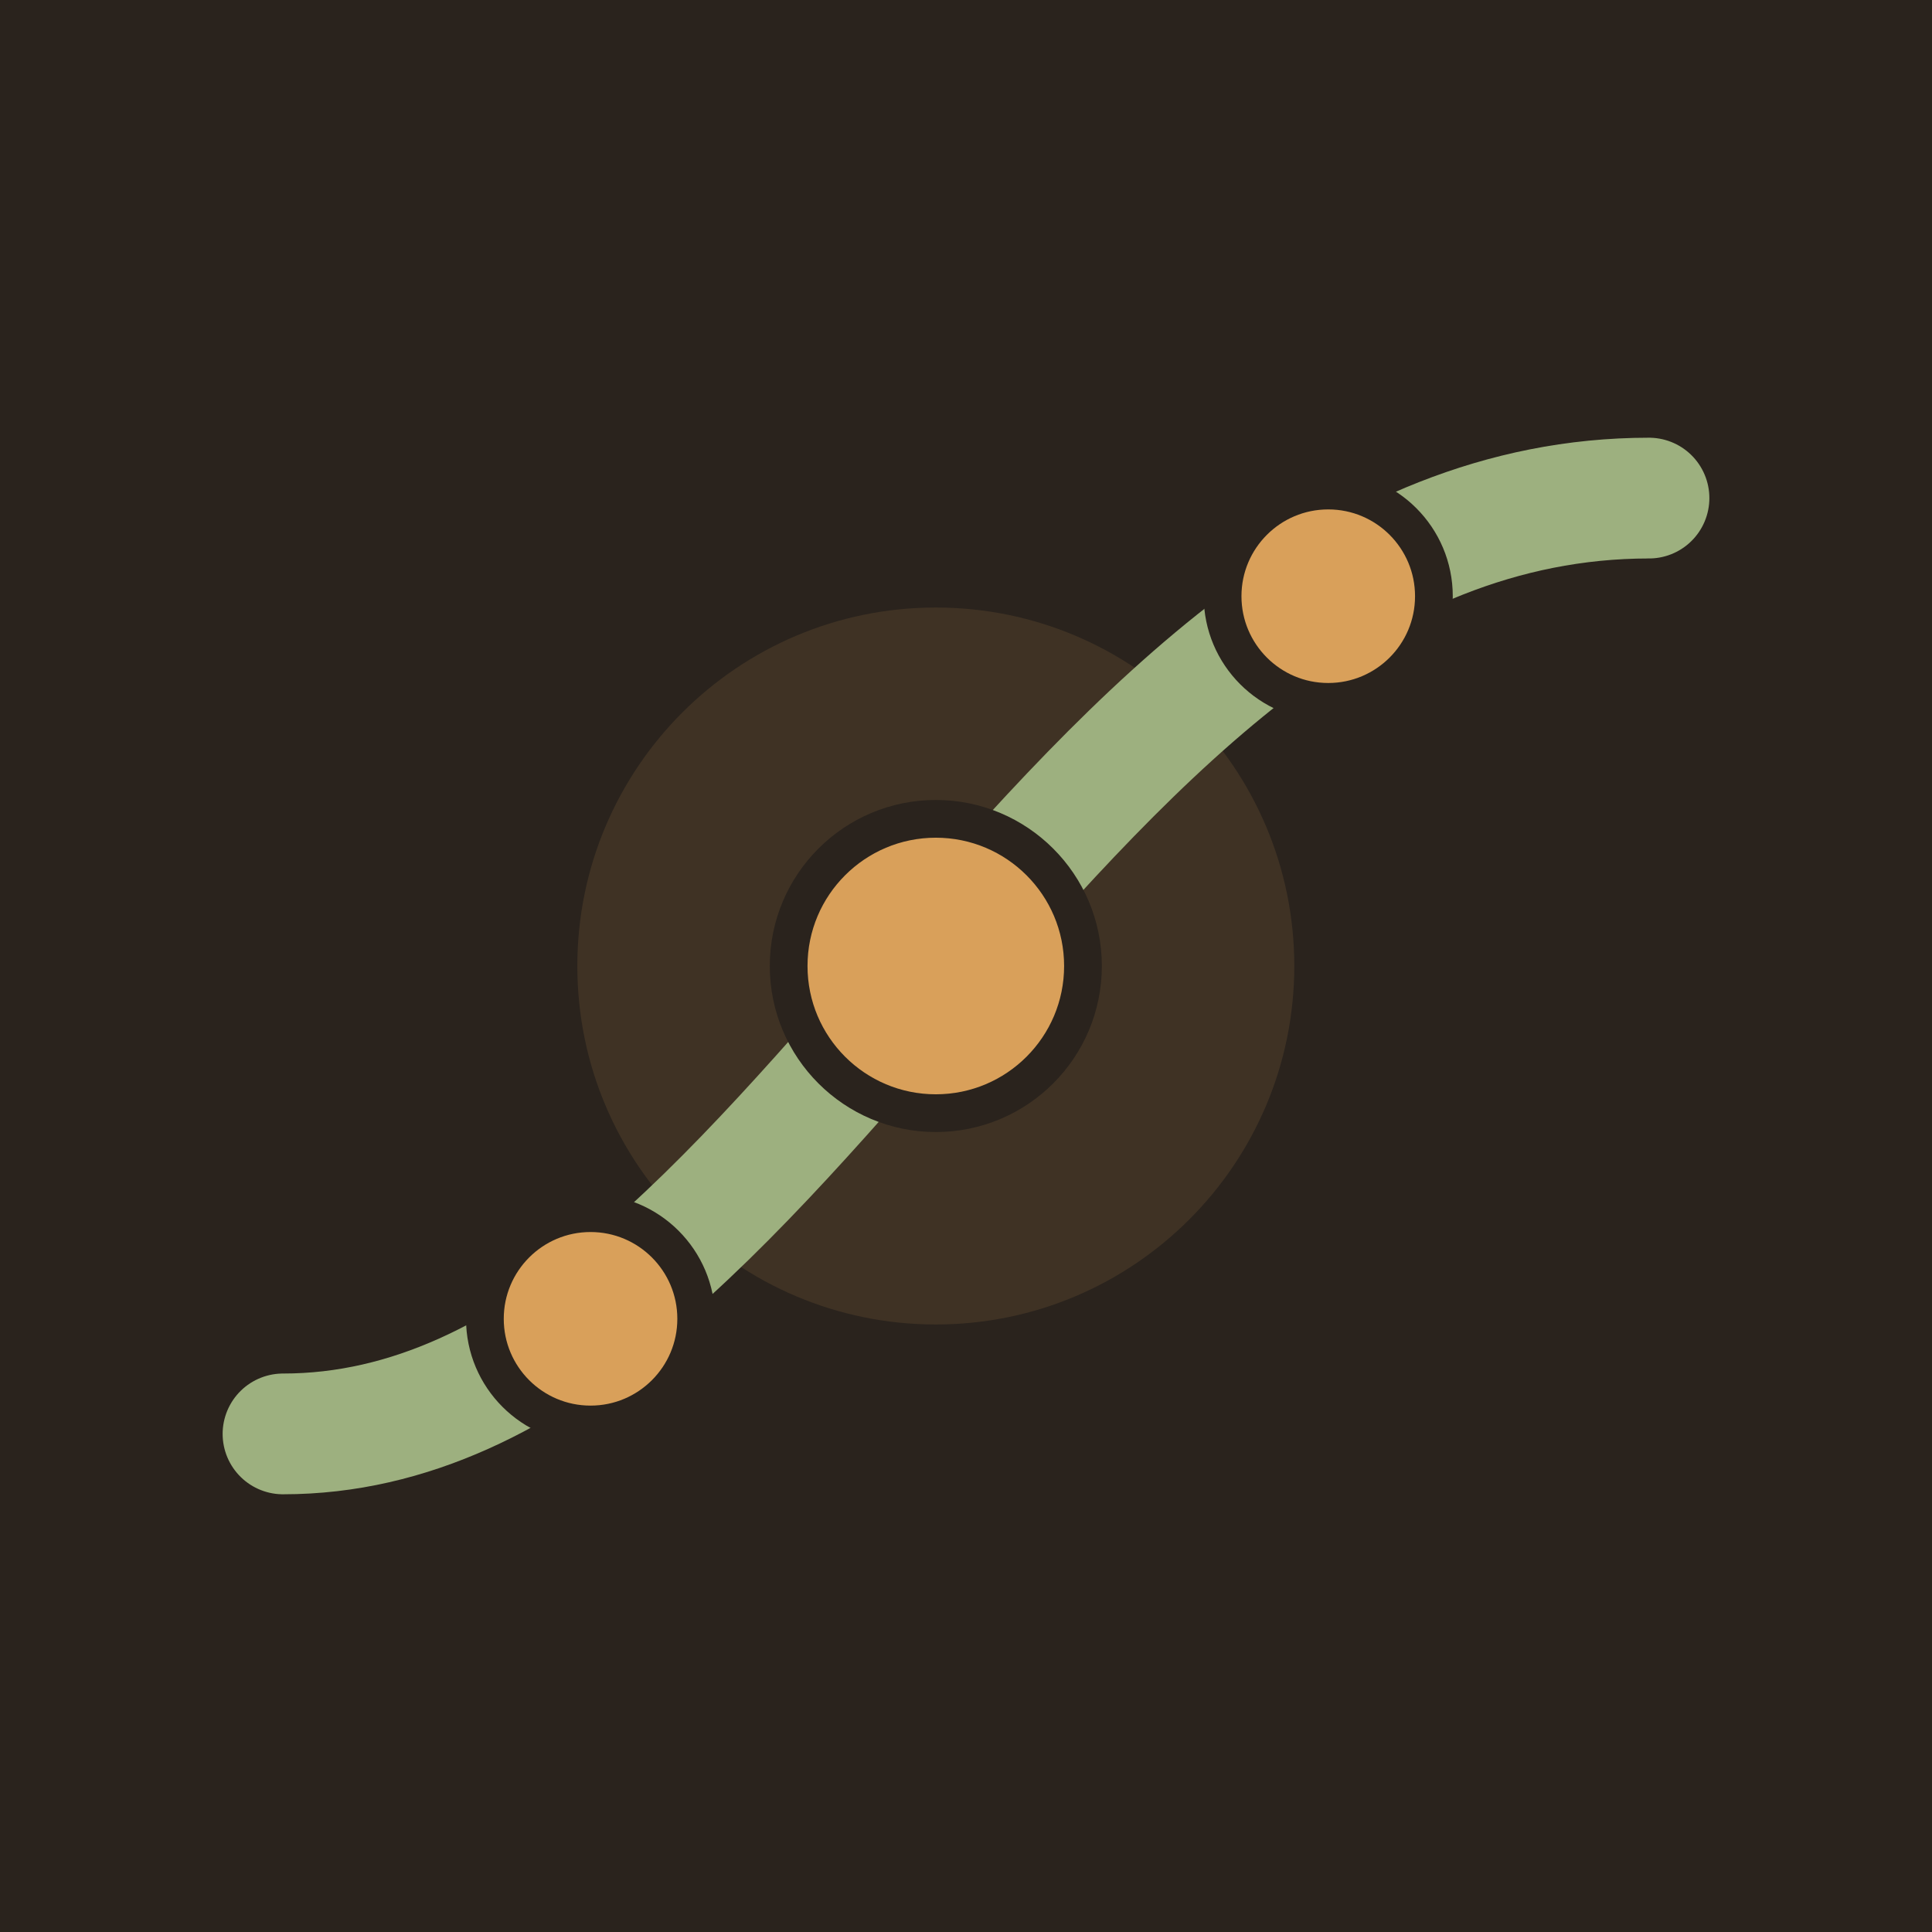
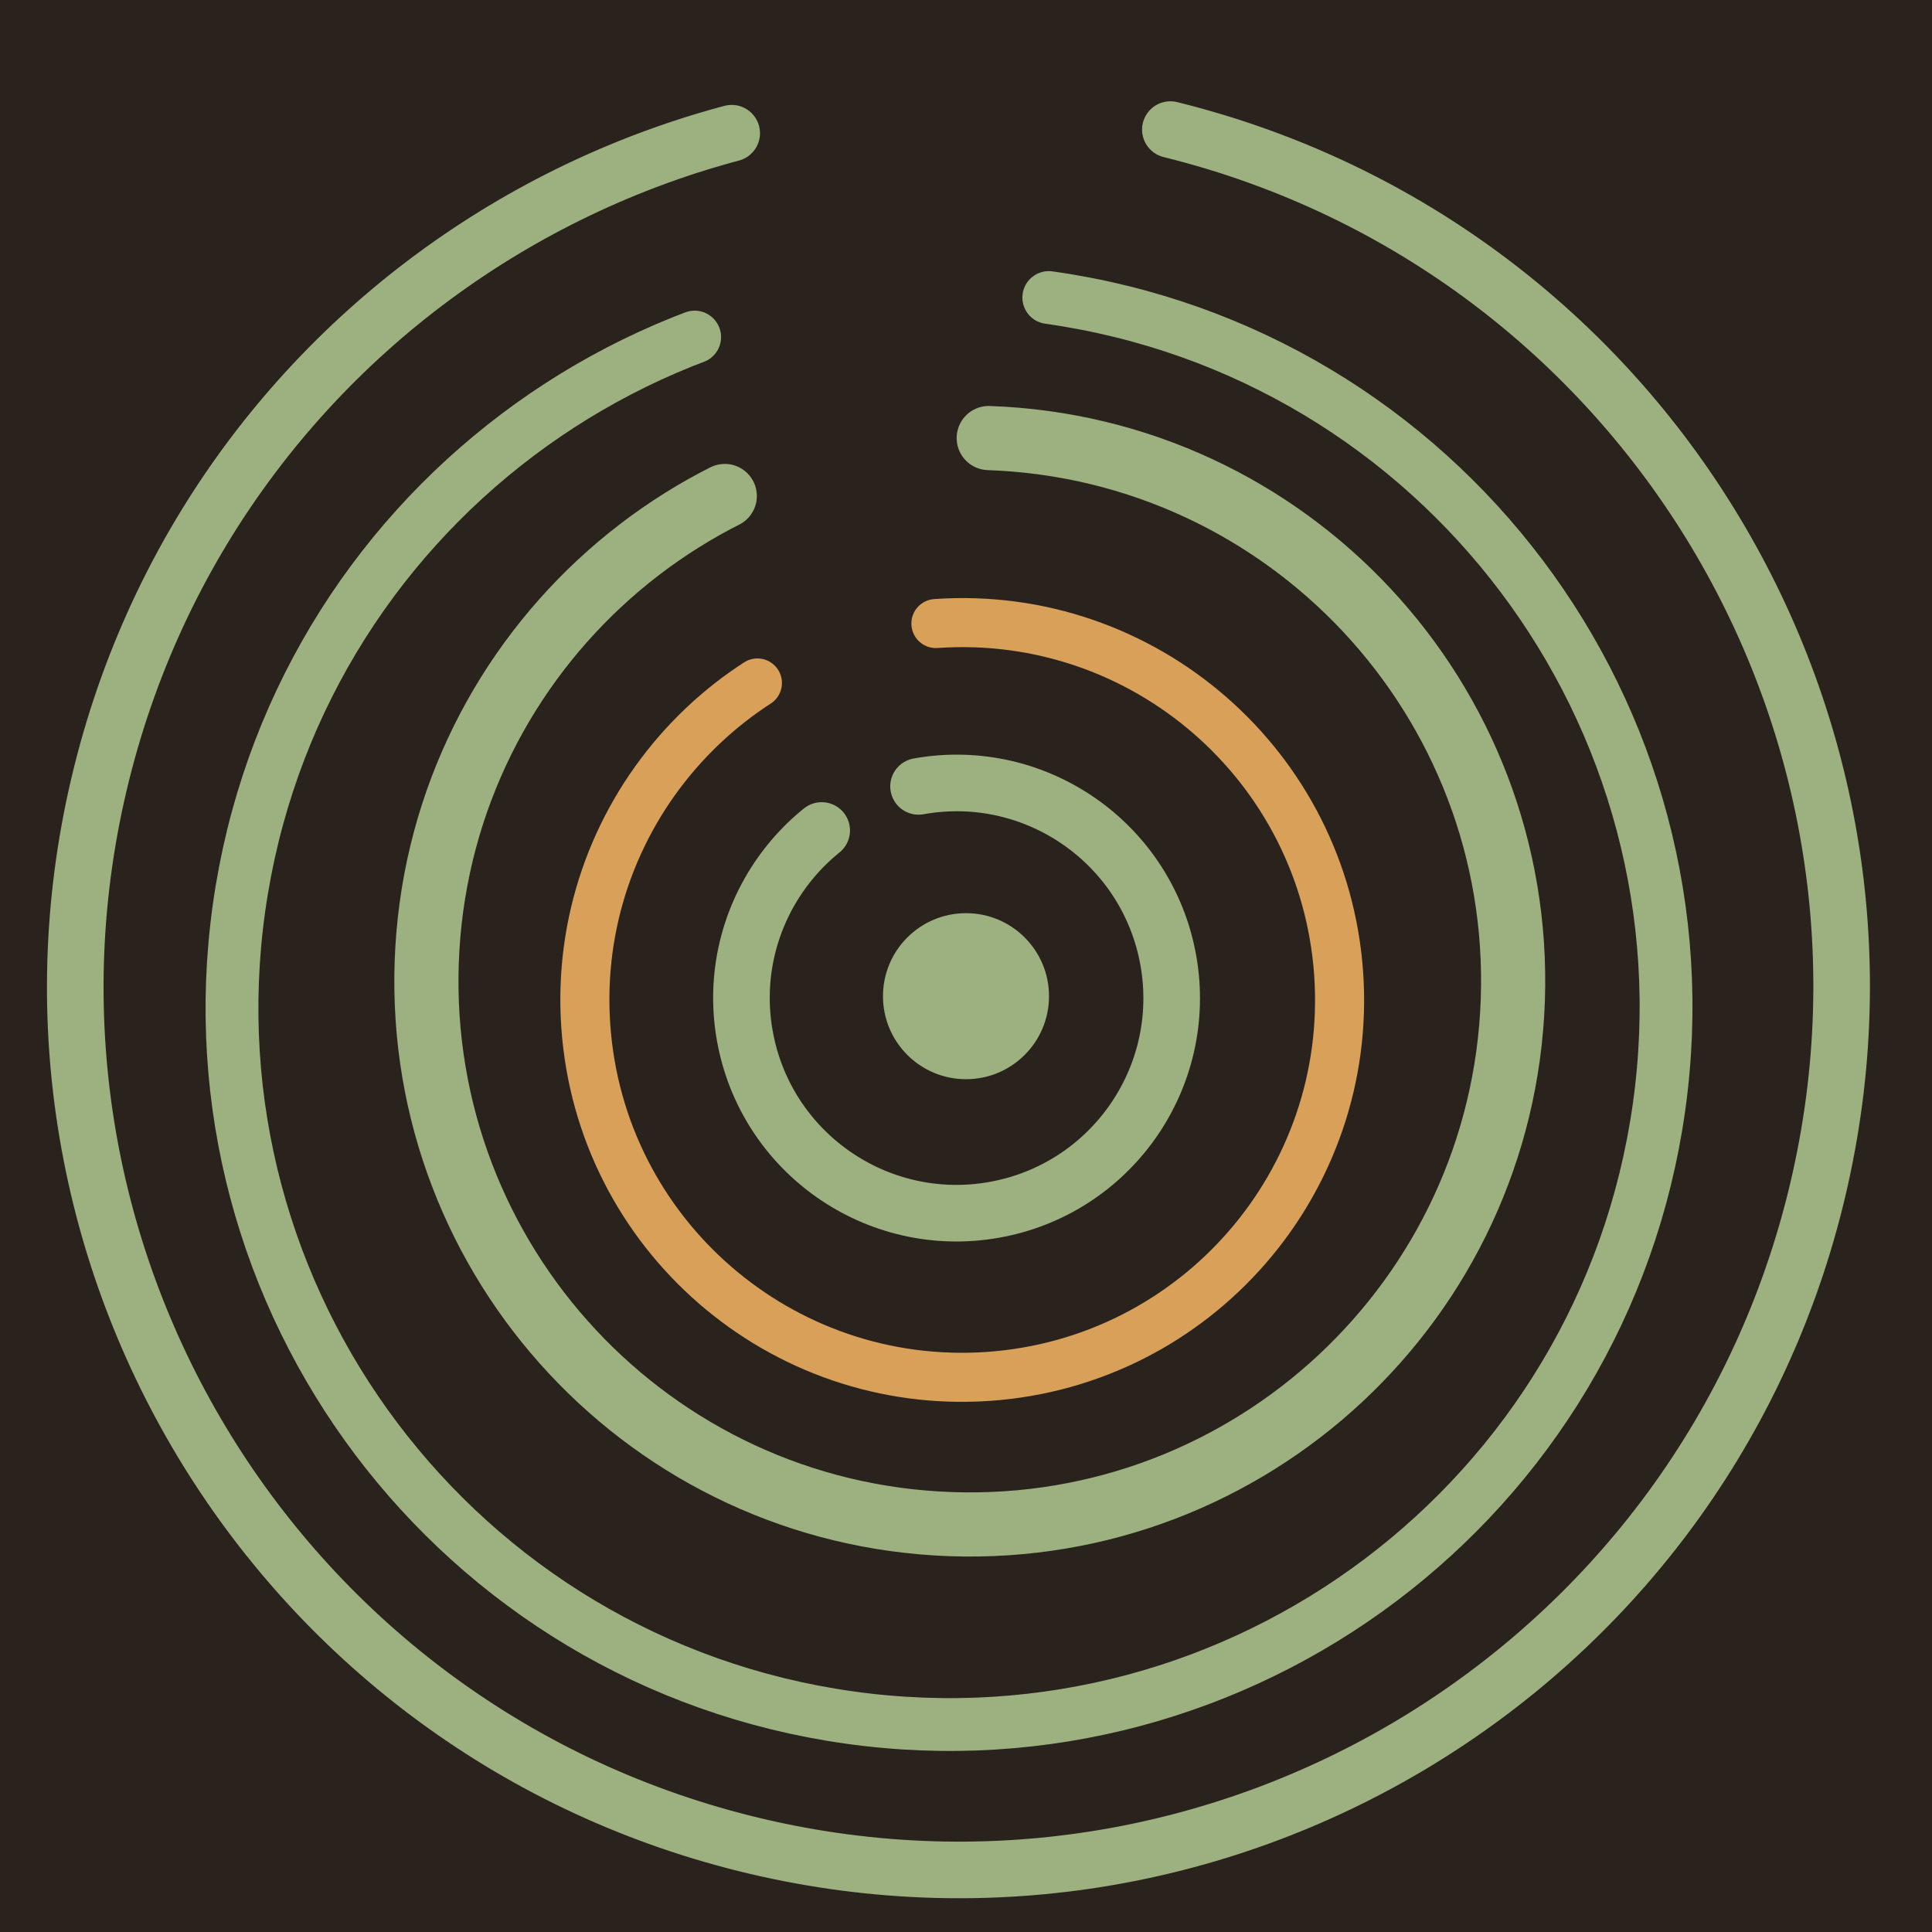
<svg xmlns="http://www.w3.org/2000/svg" viewBox="0 0 1024 1024" width="1024" height="1024">
  <rect width="1024" height="1024" fill="#2A231D" />
-   <circle cx="496" cy="512" r="190" fill="#3F3224" />
-   <path d="M150 760 C 420 760, 560 264, 874 264" fill="none" stroke="#9DB07F" stroke-width="64" stroke-linecap="round" />
-   <circle cx="313" cy="699" r="56" fill="#D9A05A" stroke="#2A231D" stroke-width="20" />
-   <circle cx="496" cy="512" r="78" fill="#D9A05A" stroke="#2A231D" stroke-width="20" />
-   <circle cx="704" cy="316" r="56" fill="#D9A05A" stroke="#2A231D" stroke-width="20" />
+   <circle cx="512" cy="528" r="44" fill="#9DB07F" />
+   <circle cx="507" cy="529" r="114" fill="none" stroke="#9DB07F" stroke-width="30" stroke-linecap="round" stroke-dasharray="659 57" transform="rotate(-100 507 529)" />
+   <circle cx="510" cy="530" r="200" fill="none" stroke="#D9A05A" stroke-width="26" stroke-linecap="round" stroke-dasharray="1156 101" transform="rotate(-94 510 530)" />
+   <circle cx="514" cy="520" r="288" fill="none" stroke="#9DB07F" stroke-width="34" stroke-linecap="round" stroke-dasharray="1665 145" transform="rotate(-88 514 520)" />
+   <circle cx="503" cy="534" r="380" fill="none" stroke="#9DB07F" stroke-width="28" stroke-linecap="round" stroke-dasharray="2197 191" transform="rotate(-82 503 534)" />
+   <circle cx="508" cy="523" r="468" fill="none" stroke="#9DB07F" stroke-width="30" stroke-linecap="round" stroke-dasharray="2705 235" transform="rotate(-76 508 523)" />
</svg>
